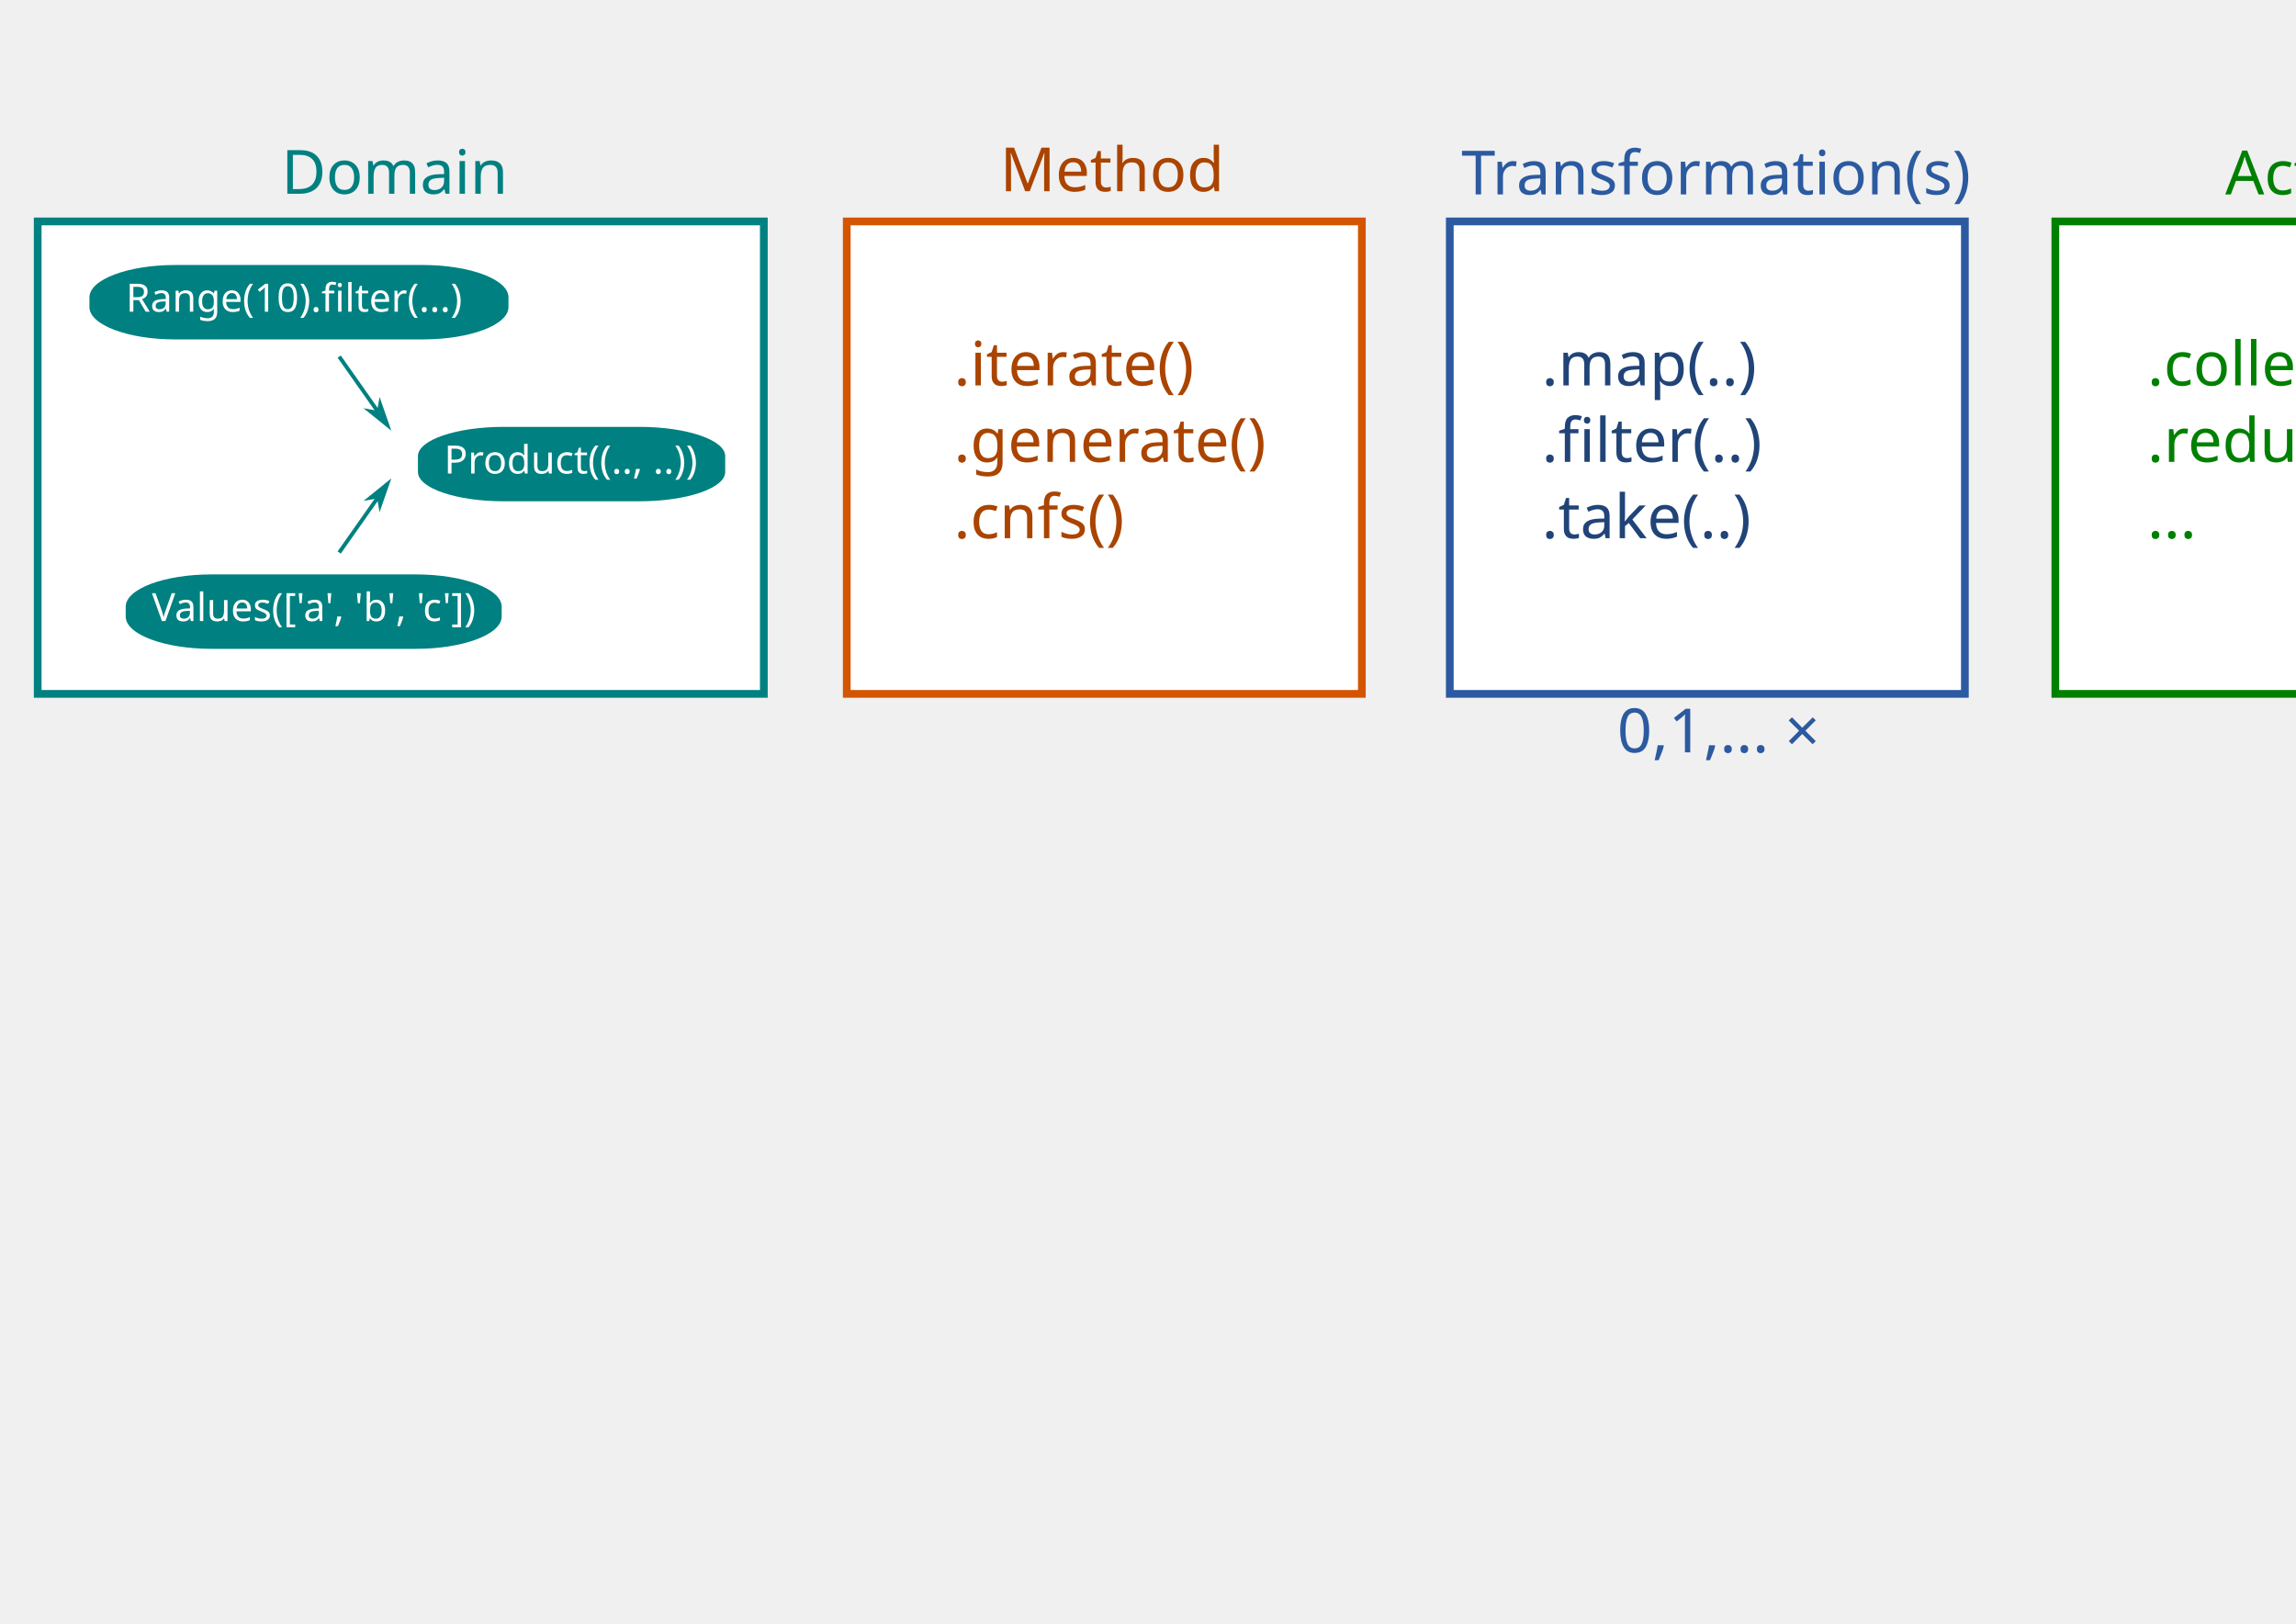
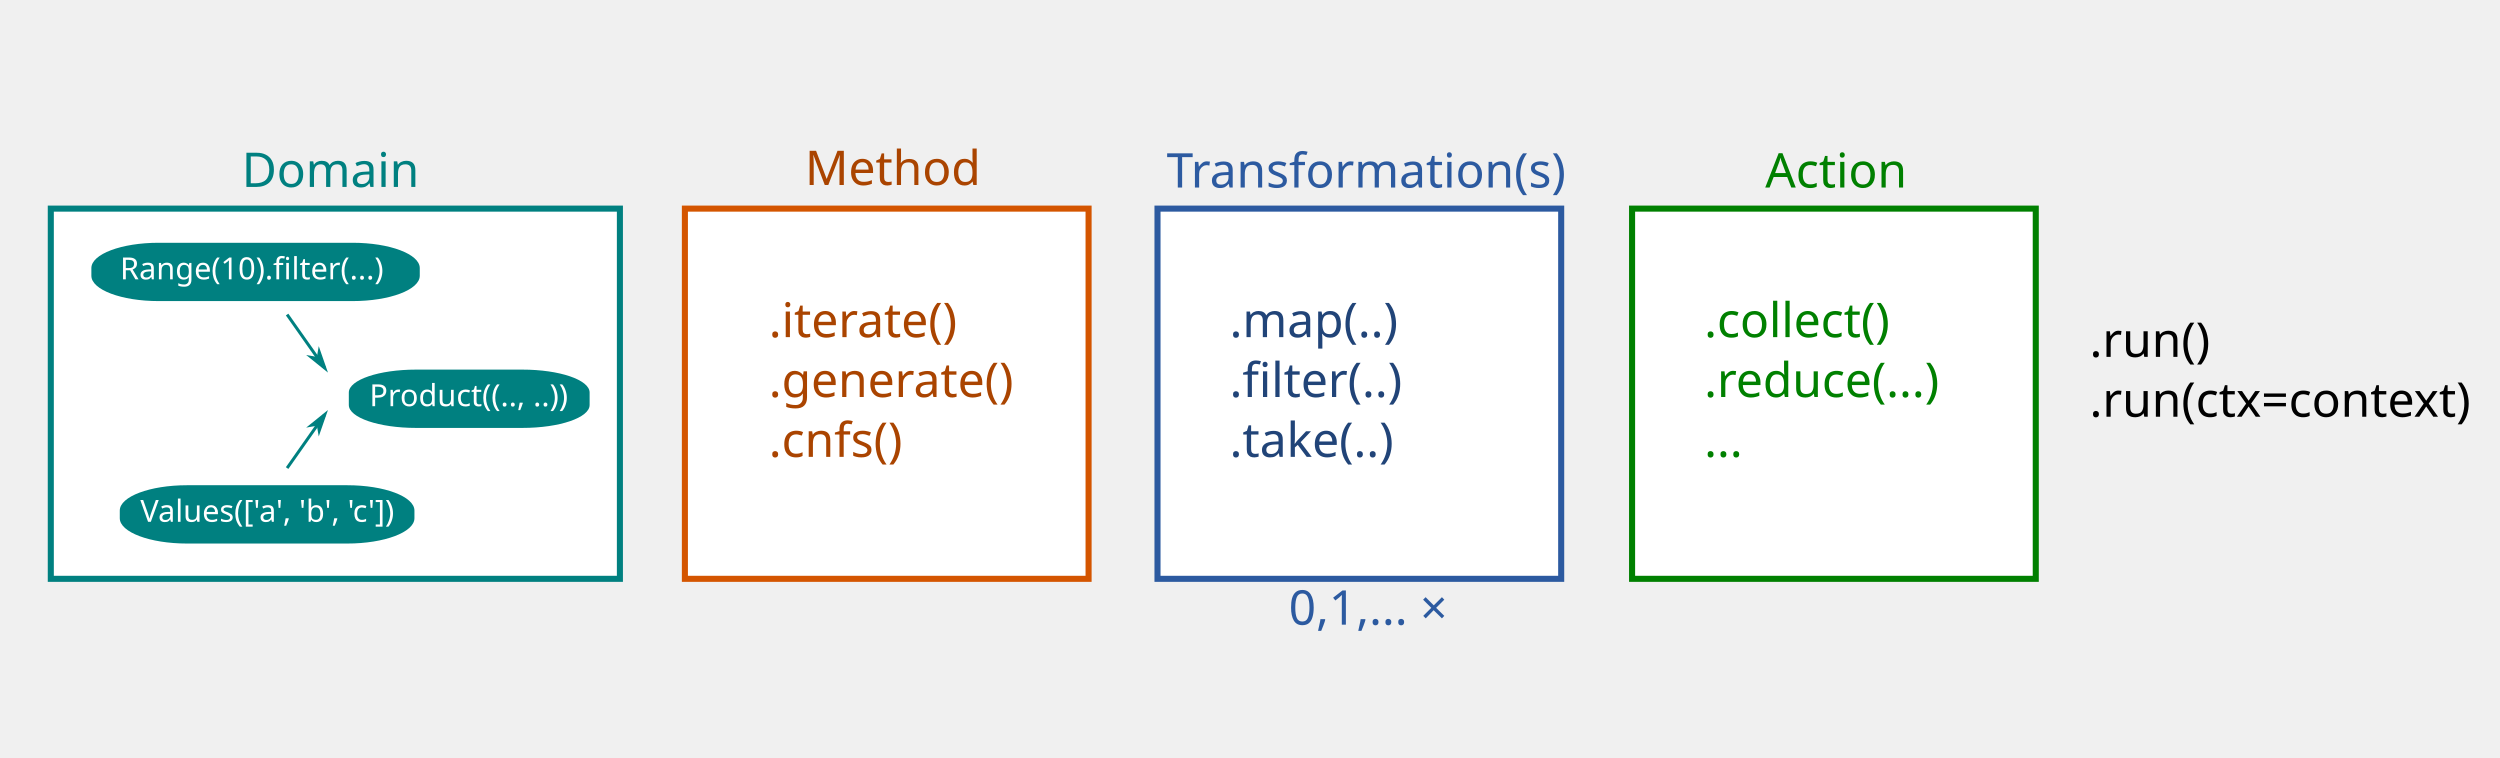
- <svg xmlns="http://www.w3.org/2000/svg" width="297mm" height="210mm" viewBox="0 0 297 210" id="svg4152" version="1.1">
+ <svg xmlns="http://www.w3.org/2000/svg" width="297mm" height="90mm" viewBox="0 0 297 90" id="svg4152" version="1.1">
  <defs id="defs4154">
-     <marker orient="auto" refY="0.0" refX="0.0" id="marker8883" style="overflow:visible;">
-       <path id="path8885" style="fill-rule:evenodd;stroke-width:0.625;stroke-linejoin:round;stroke:#000000;stroke-opacity:1;fill:#000000;fill-opacity:1" d="M 8.719,4.034 L -2.207,0.016 L 8.719,-4.002 C 6.973,-1.63 6.983,1.616 8.719,4.034 z " transform="scale(0.3) rotate(180) translate(-2.3,0)" />
+     <marker orient="auto" refY="0" refX="0" id="marker8883" style="overflow:visible">
+       <path id="path8885" style="fill:#000000;fill-opacity:1;fill-rule:evenodd;stroke:#000000;stroke-width:0.625;stroke-linejoin:round;stroke-opacity:1" d="M 8.719,4.034 -2.207,0.016 8.719,-4.002 c -1.745,2.372 -1.735,5.617 -6e-7,8.035 z" transform="matrix(-0.3,0,0,-0.3,0.69,0)" />
    </marker>
-     <marker orient="auto" refY="0.0" refX="0.0" id="Arrow2Send" style="overflow:visible;">
-       <path id="path4778" style="fill-rule:evenodd;stroke-width:0.625;stroke-linejoin:round;stroke:#000000;stroke-opacity:1;fill:#000000;fill-opacity:1" d="M 8.719,4.034 L -2.207,0.016 L 8.719,-4.002 C 6.973,-1.63 6.983,1.616 8.719,4.034 z " transform="scale(0.3) rotate(180) translate(-2.3,0)" />
+     <marker orient="auto" refY="0" refX="0" id="Arrow2Send" style="overflow:visible">
+       <path id="path4778" style="fill:#000000;fill-opacity:1;fill-rule:evenodd;stroke:#000000;stroke-width:0.625;stroke-linejoin:round;stroke-opacity:1" d="M 8.719,4.034 -2.207,0.016 8.719,-4.002 c -1.745,2.372 -1.735,5.617 -6e-7,8.035 z" transform="matrix(-0.3,0,0,-0.3,0.69,0)" />
    </marker>
-     <marker orient="auto" refY="0.0" refX="0.0" id="Arrow1Send" style="overflow:visible;">
-       <path id="path4760" d="M 0.0,0.0 L 5.0,-5.0 L -12.5,0.0 L 5.0,5.0 L 0.0,0.0 z " style="fill-rule:evenodd;stroke:#000000;stroke-width:1pt;stroke-opacity:1;fill:#000000;fill-opacity:1" transform="scale(0.2) rotate(180) translate(6,0)" />
+     <marker orient="auto" refY="0" refX="0" id="Arrow1Send" style="overflow:visible">
+       <path id="path4760" d="M 0,0 5,-5 -12.5,0 5,5 0,0 Z" style="fill:#000000;fill-opacity:1;fill-rule:evenodd;stroke:#000000;stroke-width:1pt;stroke-opacity:1" transform="matrix(-0.2,0,0,-0.2,-1.2,0)" />
    </marker>
-     <marker orient="auto" refY="0.0" refX="0.0" id="marker7405" style="overflow:visible;">
-       <path id="path7407" d="M 0.0,0.0 L 5.0,-5.0 L -12.5,0.0 L 5.0,5.0 L 0.0,0.0 z " style="fill-rule:evenodd;stroke:#000000;stroke-width:1pt;stroke-opacity:1;fill:#000000;fill-opacity:1" transform="scale(0.4) rotate(180) translate(10,0)" />
+     <marker orient="auto" refY="0" refX="0" id="marker7405" style="overflow:visible">
+       <path id="path7407" d="M 0,0 5,-5 -12.5,0 5,5 0,0 Z" style="fill:#000000;fill-opacity:1;fill-rule:evenodd;stroke:#000000;stroke-width:1pt;stroke-opacity:1" transform="matrix(-0.4,0,0,-0.4,-4,0)" />
    </marker>
-     <marker orient="auto" refY="0.0" refX="0.0" id="marker5969" style="overflow:visible;">
-       <path id="path5971" d="M 0.0,0.0 L 5.0,-5.0 L -12.5,0.0 L 5.0,5.0 L 0.0,0.0 z " style="fill-rule:evenodd;stroke:#008080;stroke-width:1pt;stroke-opacity:1;fill:#008080;fill-opacity:1" transform="scale(0.4) rotate(180) translate(10,0)" />
+     <marker orient="auto" refY="0" refX="0" id="marker5969" style="overflow:visible">
+       <path id="path5971" d="M 0,0 5,-5 -12.5,0 5,5 0,0 Z" style="fill:#008080;fill-opacity:1;fill-rule:evenodd;stroke:#008080;stroke-width:1pt;stroke-opacity:1" transform="matrix(-0.4,0,0,-0.4,-4,0)" />
    </marker>
-     <marker orient="auto" refY="0.0" refX="0.0" id="Arrow1Mend" style="overflow:visible;">
-       <path id="path4754" d="M 0.0,0.0 L 5.0,-5.0 L -12.5,0.0 L 5.0,5.0 L 0.0,0.0 z " style="fill-rule:evenodd;stroke:#000000;stroke-width:1.0pt;" transform="scale(0.4) rotate(180) translate(10,0)" />
+     <marker orient="auto" refY="0" refX="0" id="Arrow1Mend" style="overflow:visible">
+       <path id="path4754" d="M 0,0 5,-5 -12.5,0 5,5 0,0 Z" style="fill-rule:evenodd;stroke:#000000;stroke-width:1pt" transform="matrix(-0.4,0,0,-0.4,-4,0)" />
    </marker>
-     <marker style="overflow:visible;" id="marker5029" refX="0.0" refY="0.0" orient="auto">
-       <path transform="scale(0.4) rotate(180) translate(10,0)" style="fill-rule:evenodd;stroke:#008080;stroke-width:1pt;stroke-opacity:1;fill:#008080;fill-opacity:1" d="M 0.0,0.0 L 5.0,-5.0 L -12.5,0.0 L 5.0,5.0 L 0.0,0.0 z " id="path5031" />
+     <marker style="overflow:visible" id="marker5029" refX="0" refY="0" orient="auto">
+       <path transform="matrix(-0.4,0,0,-0.4,-4,0)" style="fill:#008080;fill-opacity:1;fill-rule:evenodd;stroke:#008080;stroke-width:1pt;stroke-opacity:1" d="M 0,0 5,-5 -12.5,0 5,5 0,0 Z" id="path5031" />
    </marker>
  </defs>
-   <g id="layer1">
-     <rect style="color:#000000;display:inline;overflow:visible;visibility:visible;opacity:1;fill:#ffffff;fill-opacity:1;stroke:#008080;stroke-width:1;stroke-linecap:butt;stroke-linejoin:miter;stroke-miterlimit:4;stroke-dasharray:none;stroke-dashoffset:0;stroke-opacity:1;marker:none;enable-background:accumulate" id="rect5279" width="93.931" height="61.104" x="4.875" y="28.638" rx="0" ry="0" />
-     <rect style="color:#000000;display:inline;overflow:visible;visibility:visible;opacity:1;fill:#008080;fill-opacity:1;stroke:none;stroke-width:0.785;stroke-linecap:butt;stroke-linejoin:miter;stroke-miterlimit:4;stroke-dasharray:none;stroke-dashoffset:0;stroke-opacity:1;marker:none;enable-background:accumulate" id="rect4709" width="54.203" height="9.625" x="11.571" y="34.273" rx="11.097" ry="4.177" />
-     <text xml:space="preserve" style="font-style:normal;font-variant:normal;font-weight:normal;font-stretch:normal;font-size:5.061px;line-height:125%;font-family:Ubuntu;-inkscape-font-specification:Ubuntu;letter-spacing:0px;word-spacing:0px;fill:#ffffff;fill-opacity:1;stroke:none;stroke-width:1px;stroke-linecap:butt;stroke-linejoin:miter;stroke-opacity:1" x="16.297" y="40.312" id="text4711">
-       <tspan id="tspan4713" x="16.297" y="40.312">Range(10).filter(...)</tspan>
+   <g id="layer1" transform="translate(0,-120)">
+     <rect style="color:#000000;display:inline;overflow:visible;visibility:visible;opacity:1;fill:#ffffff;fill-opacity:1;stroke:#008080;stroke-width:0.72;stroke-linecap:butt;stroke-linejoin:miter;stroke-miterlimit:4;stroke-dasharray:none;stroke-dashoffset:0;stroke-opacity:1;marker:none;enable-background:accumulate" id="rect5279" width="67.609" height="43.981" x="6.035" y="144.784" rx="0" ry="0" />
+     <rect style="color:#000000;display:inline;overflow:visible;visibility:visible;opacity:1;fill:#008080;fill-opacity:1;stroke:none;stroke-width:0.785;stroke-linecap:butt;stroke-linejoin:miter;stroke-miterlimit:4;stroke-dasharray:none;stroke-dashoffset:0;stroke-opacity:1;marker:none;enable-background:accumulate" id="rect4709" width="39.014" height="6.928" x="10.855" y="148.841" rx="7.987" ry="3.007" />
+     <text xml:space="preserve" style="font-style:normal;font-variant:normal;font-weight:normal;font-stretch:normal;font-size:3.643px;line-height:125%;font-family:Ubuntu;-inkscape-font-specification:Ubuntu;letter-spacing:0px;word-spacing:0px;fill:#ffffff;fill-opacity:1;stroke:none;stroke-width:1px;stroke-linecap:butt;stroke-linejoin:miter;stroke-opacity:1" x="14.256" y="153.187" id="text4711">
+       <tspan id="tspan4713" x="14.256" y="153.187">Range(10).filter(...)</tspan>
    </text>
-     <rect ry="4.177" rx="11.097" y="74.292" x="16.26" height="9.625" width="48.634" id="rect4721" style="color:#000000;display:inline;overflow:visible;visibility:visible;opacity:1;fill:#008080;fill-opacity:1;stroke:none;stroke-width:0.785;stroke-linecap:butt;stroke-linejoin:miter;stroke-miterlimit:4;stroke-dasharray:none;stroke-dashoffset:0;stroke-opacity:1;marker:none;enable-background:accumulate" />
-     <text id="text4723" y="80.33" x="19.648" style="font-style:normal;font-variant:normal;font-weight:normal;font-stretch:normal;font-size:5.061px;line-height:125%;font-family:Ubuntu;-inkscape-font-specification:Ubuntu;letter-spacing:0px;word-spacing:0px;fill:#ffffff;fill-opacity:1;stroke:none;stroke-width:1px;stroke-linecap:butt;stroke-linejoin:miter;stroke-opacity:1" xml:space="preserve">
-       <tspan y="80.33" x="19.648" id="tspan4725">Values(['a', 'b', 'c'])</tspan>
+     <rect ry="3.007" rx="7.987" y="177.645" x="14.23" height="6.928" width="35.005" id="rect4721" style="color:#000000;display:inline;overflow:visible;visibility:visible;opacity:1;fill:#008080;fill-opacity:1;stroke:none;stroke-width:0.785;stroke-linecap:butt;stroke-linejoin:miter;stroke-miterlimit:4;stroke-dasharray:none;stroke-dashoffset:0;stroke-opacity:1;marker:none;enable-background:accumulate" />
+     <text id="text4723" y="181.991" x="16.668" style="font-style:normal;font-variant:normal;font-weight:normal;font-stretch:normal;font-size:3.643px;line-height:125%;font-family:Ubuntu;-inkscape-font-specification:Ubuntu;letter-spacing:0px;word-spacing:0px;fill:#ffffff;fill-opacity:1;stroke:none;stroke-width:1px;stroke-linecap:butt;stroke-linejoin:miter;stroke-opacity:1" xml:space="preserve">
+       <tspan y="181.991" x="16.668" id="tspan4725">Values(['a', 'b', 'c'])</tspan>
    </text>
-     <rect style="color:#000000;display:inline;overflow:visible;visibility:visible;opacity:1;fill:#008080;fill-opacity:1;stroke:none;stroke-width:0.785;stroke-linecap:butt;stroke-linejoin:miter;stroke-miterlimit:4;stroke-dasharray:none;stroke-dashoffset:0;stroke-opacity:1;marker:none;enable-background:accumulate" id="rect4733" width="39.744" height="9.625" x="54.064" y="55.208" rx="11.097" ry="3.781" />
-     <text xml:space="preserve" style="font-style:normal;font-variant:normal;font-weight:normal;font-stretch:normal;font-size:5.061px;line-height:125%;font-family:Ubuntu;-inkscape-font-specification:Ubuntu;letter-spacing:0px;word-spacing:0px;fill:#ffffff;fill-opacity:1;stroke:none;stroke-width:1px;stroke-linecap:butt;stroke-linejoin:miter;stroke-opacity:1" x="57.452" y="61.247" id="text4735">
-       <tspan id="tspan4737" x="57.452" y="61.247">Product((.., ..))</tspan>
+     <rect style="color:#000000;display:inline;overflow:visible;visibility:visible;opacity:1;fill:#008080;fill-opacity:1;stroke:none;stroke-width:0.785;stroke-linecap:butt;stroke-linejoin:miter;stroke-miterlimit:4;stroke-dasharray:none;stroke-dashoffset:0;stroke-opacity:1;marker:none;enable-background:accumulate" id="rect4733" width="28.607" height="6.928" x="41.44" y="163.909" rx="7.987" ry="2.721" />
+     <text xml:space="preserve" style="font-style:normal;font-variant:normal;font-weight:normal;font-stretch:normal;font-size:3.643px;line-height:125%;font-family:Ubuntu;-inkscape-font-specification:Ubuntu;letter-spacing:0px;word-spacing:0px;fill:#ffffff;fill-opacity:1;stroke:none;stroke-width:1px;stroke-linecap:butt;stroke-linejoin:miter;stroke-opacity:1" x="43.879" y="168.256" id="text4735">
+       <tspan id="tspan4737" x="43.879" y="168.256">Product((.., ..))</tspan>
    </text>
-     <path id="path5027" d="m 43.878,71.459 6.175,-8.776" style="fill:#008080;fill-rule:evenodd;stroke:#008080;stroke-width:0.5;stroke-linecap:butt;stroke-linejoin:miter;stroke-miterlimit:4;stroke-dasharray:none;stroke-opacity:1;marker-end:url(#marker5029)" />
-     <path style="fill:#008080;fill-rule:evenodd;stroke:#008080;stroke-width:0.5;stroke-linecap:butt;stroke-linejoin:miter;stroke-miterlimit:4;stroke-dasharray:none;stroke-opacity:1;marker-end:url(#marker5969)" d="M 43.878,46.12 50.053,54.895" id="path5967" />
-     <text xml:space="preserve" style="font-style:normal;font-variant:normal;font-weight:normal;font-stretch:normal;font-size:7.902px;line-height:125%;font-family:Ubuntu;-inkscape-font-specification:Ubuntu;letter-spacing:0px;word-spacing:0px;fill:#008080;fill-opacity:1;stroke:none;stroke-width:1px;stroke-linecap:butt;stroke-linejoin:miter;stroke-opacity:1" x="36.402" y="25.062" id="text6255">
-       <tspan id="tspan6257" x="36.402" y="25.062">Domain</tspan>
+     <path id="path5027" d="m 34.108,175.606 4.445,-6.316" style="fill:#008080;fill-rule:evenodd;stroke:#008080;stroke-width:0.36;stroke-linecap:butt;stroke-linejoin:miter;stroke-miterlimit:4;stroke-dasharray:none;stroke-opacity:1;marker-end:url(#marker5029)" />
+     <path style="fill:#008080;fill-rule:evenodd;stroke:#008080;stroke-width:0.36;stroke-linecap:butt;stroke-linejoin:miter;stroke-miterlimit:4;stroke-dasharray:none;stroke-opacity:1;marker-end:url(#marker5969)" d="m 34.108,157.368 4.445,6.316" id="path5967" />
+     <text xml:space="preserve" style="font-style:normal;font-variant:normal;font-weight:normal;font-stretch:normal;font-size:5.688px;line-height:125%;font-family:Ubuntu;-inkscape-font-specification:Ubuntu;letter-spacing:0px;word-spacing:0px;fill:#008080;fill-opacity:1;stroke:none;stroke-width:1px;stroke-linecap:butt;stroke-linejoin:miter;stroke-opacity:1" x="28.728" y="142.211" id="text6255">
+       <tspan id="tspan6257" x="28.728" y="142.211">Domain</tspan>
    </text>
-     <rect ry="0" rx="0" y="28.638" x="109.532" height="61.104" width="66.63" id="rect7338" style="color:#000000;display:inline;overflow:visible;visibility:visible;opacity:1;fill:#ffffff;fill-opacity:1;stroke:#d45500;stroke-width:1;stroke-linecap:butt;stroke-linejoin:miter;stroke-miterlimit:4;stroke-dasharray:none;stroke-dashoffset:0;stroke-opacity:1;marker:none;enable-background:accumulate" />
-     <text xml:space="preserve" style="font-style:normal;font-variant:normal;font-weight:normal;font-stretch:normal;font-size:7.902px;line-height:125%;font-family:Ubuntu;-inkscape-font-specification:Ubuntu;letter-spacing:0px;word-spacing:0px;fill:#aa4400;fill-opacity:1;stroke:none;stroke-width:1px;stroke-linecap:butt;stroke-linejoin:miter;stroke-opacity:1" x="129.359" y="24.737" id="text7340">
-       <tspan id="tspan7342" x="129.359" y="24.737">Method</tspan>
+     <rect ry="0" rx="0" y="144.784" x="81.365" height="43.981" width="47.958" id="rect7338" style="color:#000000;display:inline;overflow:visible;visibility:visible;opacity:1;fill:#ffffff;fill-opacity:1;stroke:#d45500;stroke-width:0.72;stroke-linecap:butt;stroke-linejoin:miter;stroke-miterlimit:4;stroke-dasharray:none;stroke-dashoffset:0;stroke-opacity:1;marker:none;enable-background:accumulate" />
+     <text xml:space="preserve" style="font-style:normal;font-variant:normal;font-weight:normal;font-stretch:normal;font-size:5.688px;line-height:125%;font-family:Ubuntu;-inkscape-font-specification:Ubuntu;letter-spacing:0px;word-spacing:0px;fill:#aa4400;fill-opacity:1;stroke:none;stroke-width:1px;stroke-linecap:butt;stroke-linejoin:miter;stroke-opacity:1" x="95.635" y="141.977" id="text7340">
+       <tspan id="tspan7342" x="95.635" y="141.977">Method</tspan>
    </text>
-     <text xml:space="preserve" style="font-style:normal;font-variant:normal;font-weight:normal;font-stretch:normal;font-size:7.902px;line-height:125%;font-family:Ubuntu;-inkscape-font-specification:Ubuntu;letter-spacing:0px;word-spacing:0px;fill:#aa4400;fill-opacity:1;stroke:none;stroke-width:1px;stroke-linecap:butt;stroke-linejoin:miter;stroke-opacity:1" x="123.386" y="49.854" id="text7340-3">
-       <tspan id="tspan7342-6" x="123.386" y="49.854">.iterate()</tspan>
-       <tspan x="123.386" y="59.731" id="tspan7362">.generate()</tspan>
-       <tspan x="123.386" y="69.609" id="tspan7364">.cnfs()</tspan>
+     <text xml:space="preserve" style="font-style:normal;font-variant:normal;font-weight:normal;font-stretch:normal;font-size:5.688px;line-height:125%;font-family:Ubuntu;-inkscape-font-specification:Ubuntu;letter-spacing:0px;word-spacing:0px;fill:#aa4400;fill-opacity:1;stroke:none;stroke-width:1px;stroke-linecap:butt;stroke-linejoin:miter;stroke-opacity:1" x="91.336" y="160.055" id="text7340-3">
+       <tspan id="tspan7342-6" x="91.336" y="160.055">.iterate()</tspan>
+       <tspan x="91.336" y="167.165" id="tspan7362">.generate()</tspan>
+       <tspan x="91.336" y="174.275" id="tspan7364">.cnfs()</tspan>
    </text>
-     <text xml:space="preserve" style="font-style:normal;font-variant:normal;font-weight:normal;font-stretch:normal;font-size:7.902px;line-height:125%;font-family:Ubuntu;-inkscape-font-specification:Ubuntu;letter-spacing:0px;word-spacing:0px;fill:#2c5aa0;fill-opacity:1;stroke:none;stroke-width:1px;stroke-linecap:butt;stroke-linejoin:miter;stroke-opacity:1" x="189.041" y="25.152" id="text7340-7">
-       <tspan id="tspan7342-5" x="189.041" y="25.152">Transformation(s)</tspan>
+     <text xml:space="preserve" style="font-style:normal;font-variant:normal;font-weight:normal;font-stretch:normal;font-size:5.688px;line-height:125%;font-family:Ubuntu;-inkscape-font-specification:Ubuntu;letter-spacing:0px;word-spacing:0px;fill:#2c5aa0;fill-opacity:1;stroke:none;stroke-width:1px;stroke-linecap:butt;stroke-linejoin:miter;stroke-opacity:1" x="138.593" y="142.275" id="text7340-7">
+       <tspan id="tspan7342-5" x="138.593" y="142.275">Transformation(s)</tspan>
    </text>
-     <rect style="color:#000000;display:inline;overflow:visible;visibility:visible;opacity:1;fill:#ffffff;fill-opacity:1;stroke:#2c5aa0;stroke-width:1;stroke-linecap:butt;stroke-linejoin:miter;stroke-miterlimit:4;stroke-dasharray:none;stroke-dashoffset:0;stroke-opacity:1;marker:none;enable-background:accumulate" id="rect7384" width="66.63" height="61.104" x="187.538" y="28.638" rx="0" ry="0" />
-     <text id="text7386" y="49.854" x="199.441" style="font-style:normal;font-variant:normal;font-weight:normal;font-stretch:normal;font-size:7.902px;line-height:125%;font-family:Ubuntu;-inkscape-font-specification:Ubuntu;letter-spacing:0px;word-spacing:0px;fill:#214478;fill-opacity:1;stroke:none;stroke-width:1px;stroke-linecap:butt;stroke-linejoin:miter;stroke-opacity:1" xml:space="preserve">
-       <tspan id="tspan7392" y="49.854" x="199.441">.map(..)</tspan>
-       <tspan y="59.731" x="199.441" id="tspan7399">.filter(..)</tspan>
-       <tspan y="69.609" x="199.441" id="tspan7401">.take(..)</tspan>
+     <rect style="color:#000000;display:inline;overflow:visible;visibility:visible;opacity:1;fill:#ffffff;fill-opacity:1;stroke:#2c5aa0;stroke-width:0.72;stroke-linecap:butt;stroke-linejoin:miter;stroke-miterlimit:4;stroke-dasharray:none;stroke-dashoffset:0;stroke-opacity:1;marker:none;enable-background:accumulate" id="rect7384" width="47.958" height="43.981" x="137.511" y="144.784" rx="0" ry="0" />
+     <text id="text7386" y="160.055" x="146.079" style="font-style:normal;font-variant:normal;font-weight:normal;font-stretch:normal;font-size:5.688px;line-height:125%;font-family:Ubuntu;-inkscape-font-specification:Ubuntu;letter-spacing:0px;word-spacing:0px;fill:#214478;fill-opacity:1;stroke:none;stroke-width:1px;stroke-linecap:butt;stroke-linejoin:miter;stroke-opacity:1" xml:space="preserve">
+       <tspan id="tspan7392" y="160.055" x="146.079">.map(..)</tspan>
+       <tspan y="167.165" x="146.079" id="tspan7399">.filter(..)</tspan>
+       <tspan y="174.275" x="146.079" id="tspan7401">.take(..)</tspan>
    </text>
-     <text id="text9121" y="97.307" x="209.192" style="font-style:normal;font-variant:normal;font-weight:normal;font-stretch:normal;font-size:7.902px;line-height:125%;font-family:Ubuntu;-inkscape-font-specification:Ubuntu;letter-spacing:0px;word-spacing:0px;fill:#2c5aa0;fill-opacity:1;stroke:none;stroke-width:1px;stroke-linecap:butt;stroke-linejoin:miter;stroke-opacity:1" xml:space="preserve">
-       <tspan y="97.307" x="209.192" id="tspan9123">0,1,... × </tspan>
+     <text id="text9121" y="194.211" x="153.097" style="font-style:normal;font-variant:normal;font-weight:normal;font-stretch:normal;font-size:5.688px;line-height:125%;font-family:Ubuntu;-inkscape-font-specification:Ubuntu;letter-spacing:0px;word-spacing:0px;fill:#2c5aa0;fill-opacity:1;stroke:none;stroke-width:1px;stroke-linecap:butt;stroke-linejoin:miter;stroke-opacity:1" xml:space="preserve">
+       <tspan y="194.211" x="153.097" id="tspan9123">0,1,... × </tspan>
    </text>
-     <text id="text9125" y="25.152" x="287.847" style="font-style:normal;font-variant:normal;font-weight:normal;font-stretch:normal;font-size:7.902px;line-height:125%;font-family:Ubuntu;-inkscape-font-specification:Ubuntu;letter-spacing:0px;word-spacing:0px;fill:#008000;fill-opacity:1;stroke:none;stroke-width:1px;stroke-linecap:butt;stroke-linejoin:miter;stroke-opacity:1;" xml:space="preserve">
-       <tspan y="25.152" x="287.847" id="tspan9127">Action</tspan>
+     <text id="text9125" y="142.275" x="209.711" style="font-style:normal;font-variant:normal;font-weight:normal;font-stretch:normal;font-size:5.688px;line-height:125%;font-family:Ubuntu;-inkscape-font-specification:Ubuntu;letter-spacing:0px;word-spacing:0px;fill:#008000;fill-opacity:1;stroke:none;stroke-width:1px;stroke-linecap:butt;stroke-linejoin:miter;stroke-opacity:1" xml:space="preserve">
+       <tspan y="142.275" x="209.711" id="tspan9127">Action</tspan>
    </text>
-     <rect ry="0" rx="0" y="28.638" x="265.868" height="61.104" width="66.63" id="rect9129" style="color:#000000;display:inline;overflow:visible;visibility:visible;opacity:1;fill:#ffffff;fill-opacity:1;stroke:#008000;stroke-width:1;stroke-linecap:butt;stroke-linejoin:miter;stroke-miterlimit:4;stroke-dasharray:none;stroke-dashoffset:0;stroke-opacity:1;marker:none;enable-background:accumulate" />
-     <text xml:space="preserve" style="font-style:normal;font-variant:normal;font-weight:normal;font-stretch:normal;font-size:7.902px;line-height:125%;font-family:Ubuntu;-inkscape-font-specification:Ubuntu;letter-spacing:0px;word-spacing:0px;fill:#008000;fill-opacity:1;stroke:none;stroke-width:1px;stroke-linecap:butt;stroke-linejoin:miter;stroke-opacity:1" x="277.772" y="49.854" id="text9131">
-       <tspan x="277.772" y="49.854" id="tspan9133">.collect()</tspan>
-       <tspan id="tspan9137" x="277.772" y="59.731">.reduce(...)</tspan>
-       <tspan x="277.772" y="69.609" id="tspan9141">...</tspan>
+     <rect ry="0" rx="0" y="144.784" x="193.891" height="43.981" width="47.958" id="rect9129" style="color:#000000;display:inline;overflow:visible;visibility:visible;opacity:1;fill:#ffffff;fill-opacity:1;stroke:#008000;stroke-width:0.72;stroke-linecap:butt;stroke-linejoin:miter;stroke-miterlimit:4;stroke-dasharray:none;stroke-dashoffset:0;stroke-opacity:1;marker:none;enable-background:accumulate" />
+     <text xml:space="preserve" style="font-style:normal;font-variant:normal;font-weight:normal;font-stretch:normal;font-size:5.688px;line-height:125%;font-family:Ubuntu;-inkscape-font-specification:Ubuntu;letter-spacing:0px;word-spacing:0px;fill:#008000;fill-opacity:1;stroke:none;stroke-width:1px;stroke-linecap:butt;stroke-linejoin:miter;stroke-opacity:1" x="202.459" y="160.055" id="text9131">
+       <tspan x="202.459" y="160.055" id="tspan9133">.collect()</tspan>
+       <tspan id="tspan9137" x="202.459" y="167.165">.reduce(...)</tspan>
+       <tspan x="202.459" y="174.275" id="tspan9141">...</tspan>
    </text>
-     <text xml:space="preserve" style="font-style:normal;font-variant:normal;font-weight:normal;font-stretch:normal;font-size:7.902px;line-height:125%;font-family:Ubuntu;-inkscape-font-specification:Ubuntu;letter-spacing:0px;word-spacing:0px;fill:#000000;fill-opacity:1;stroke:none;stroke-width:1px;stroke-linecap:butt;stroke-linejoin:miter;stroke-opacity:1" x="341.383" y="53.106" id="text9131-3">
-       <tspan x="341.383" y="53.106" id="tspan9141-2">.run()</tspan>
-       <tspan x="341.383" y="62.984" id="tspan9172">.run(ctx=parallelCtx)</tspan>
+     <text xml:space="preserve" style="font-style:normal;font-variant:normal;font-weight:normal;font-stretch:normal;font-size:5.688px;line-height:125%;font-family:Ubuntu;-inkscape-font-specification:Ubuntu;letter-spacing:0px;word-spacing:0px;fill:#000000;fill-opacity:1;stroke:none;stroke-width:1px;stroke-linecap:butt;stroke-linejoin:miter;stroke-opacity:1" x="248.244" y="162.396" id="text9131-3">
+       <tspan x="248.244" y="162.396" id="tspan9141-2">.run()</tspan>
+       <tspan x="248.244" y="169.506" id="tspan9172">.run(ctx=context)</tspan>
    </text>
+     <flowRoot xml:space="preserve" id="flowRoot4434" style="font-style:normal;font-weight:normal;font-size:15px;line-height:125%;font-family:sans-serif;text-align:center;letter-spacing:0px;word-spacing:0px;text-anchor:middle;fill:#000000;fill-opacity:1;stroke:none;stroke-width:1px;stroke-linecap:butt;stroke-linejoin:miter;stroke-opacity:1" transform="scale(0.2822222,0.2822222)">
+       <flowRegion id="flowRegion4436">
+         <rect id="rect4438" width="1664.515" height="638.444" x="-148.21" y="-106.079" />
+       </flowRegion>
+       <flowPara id="flowPara4440" />
+     </flowRoot>
  </g>
</svg>
